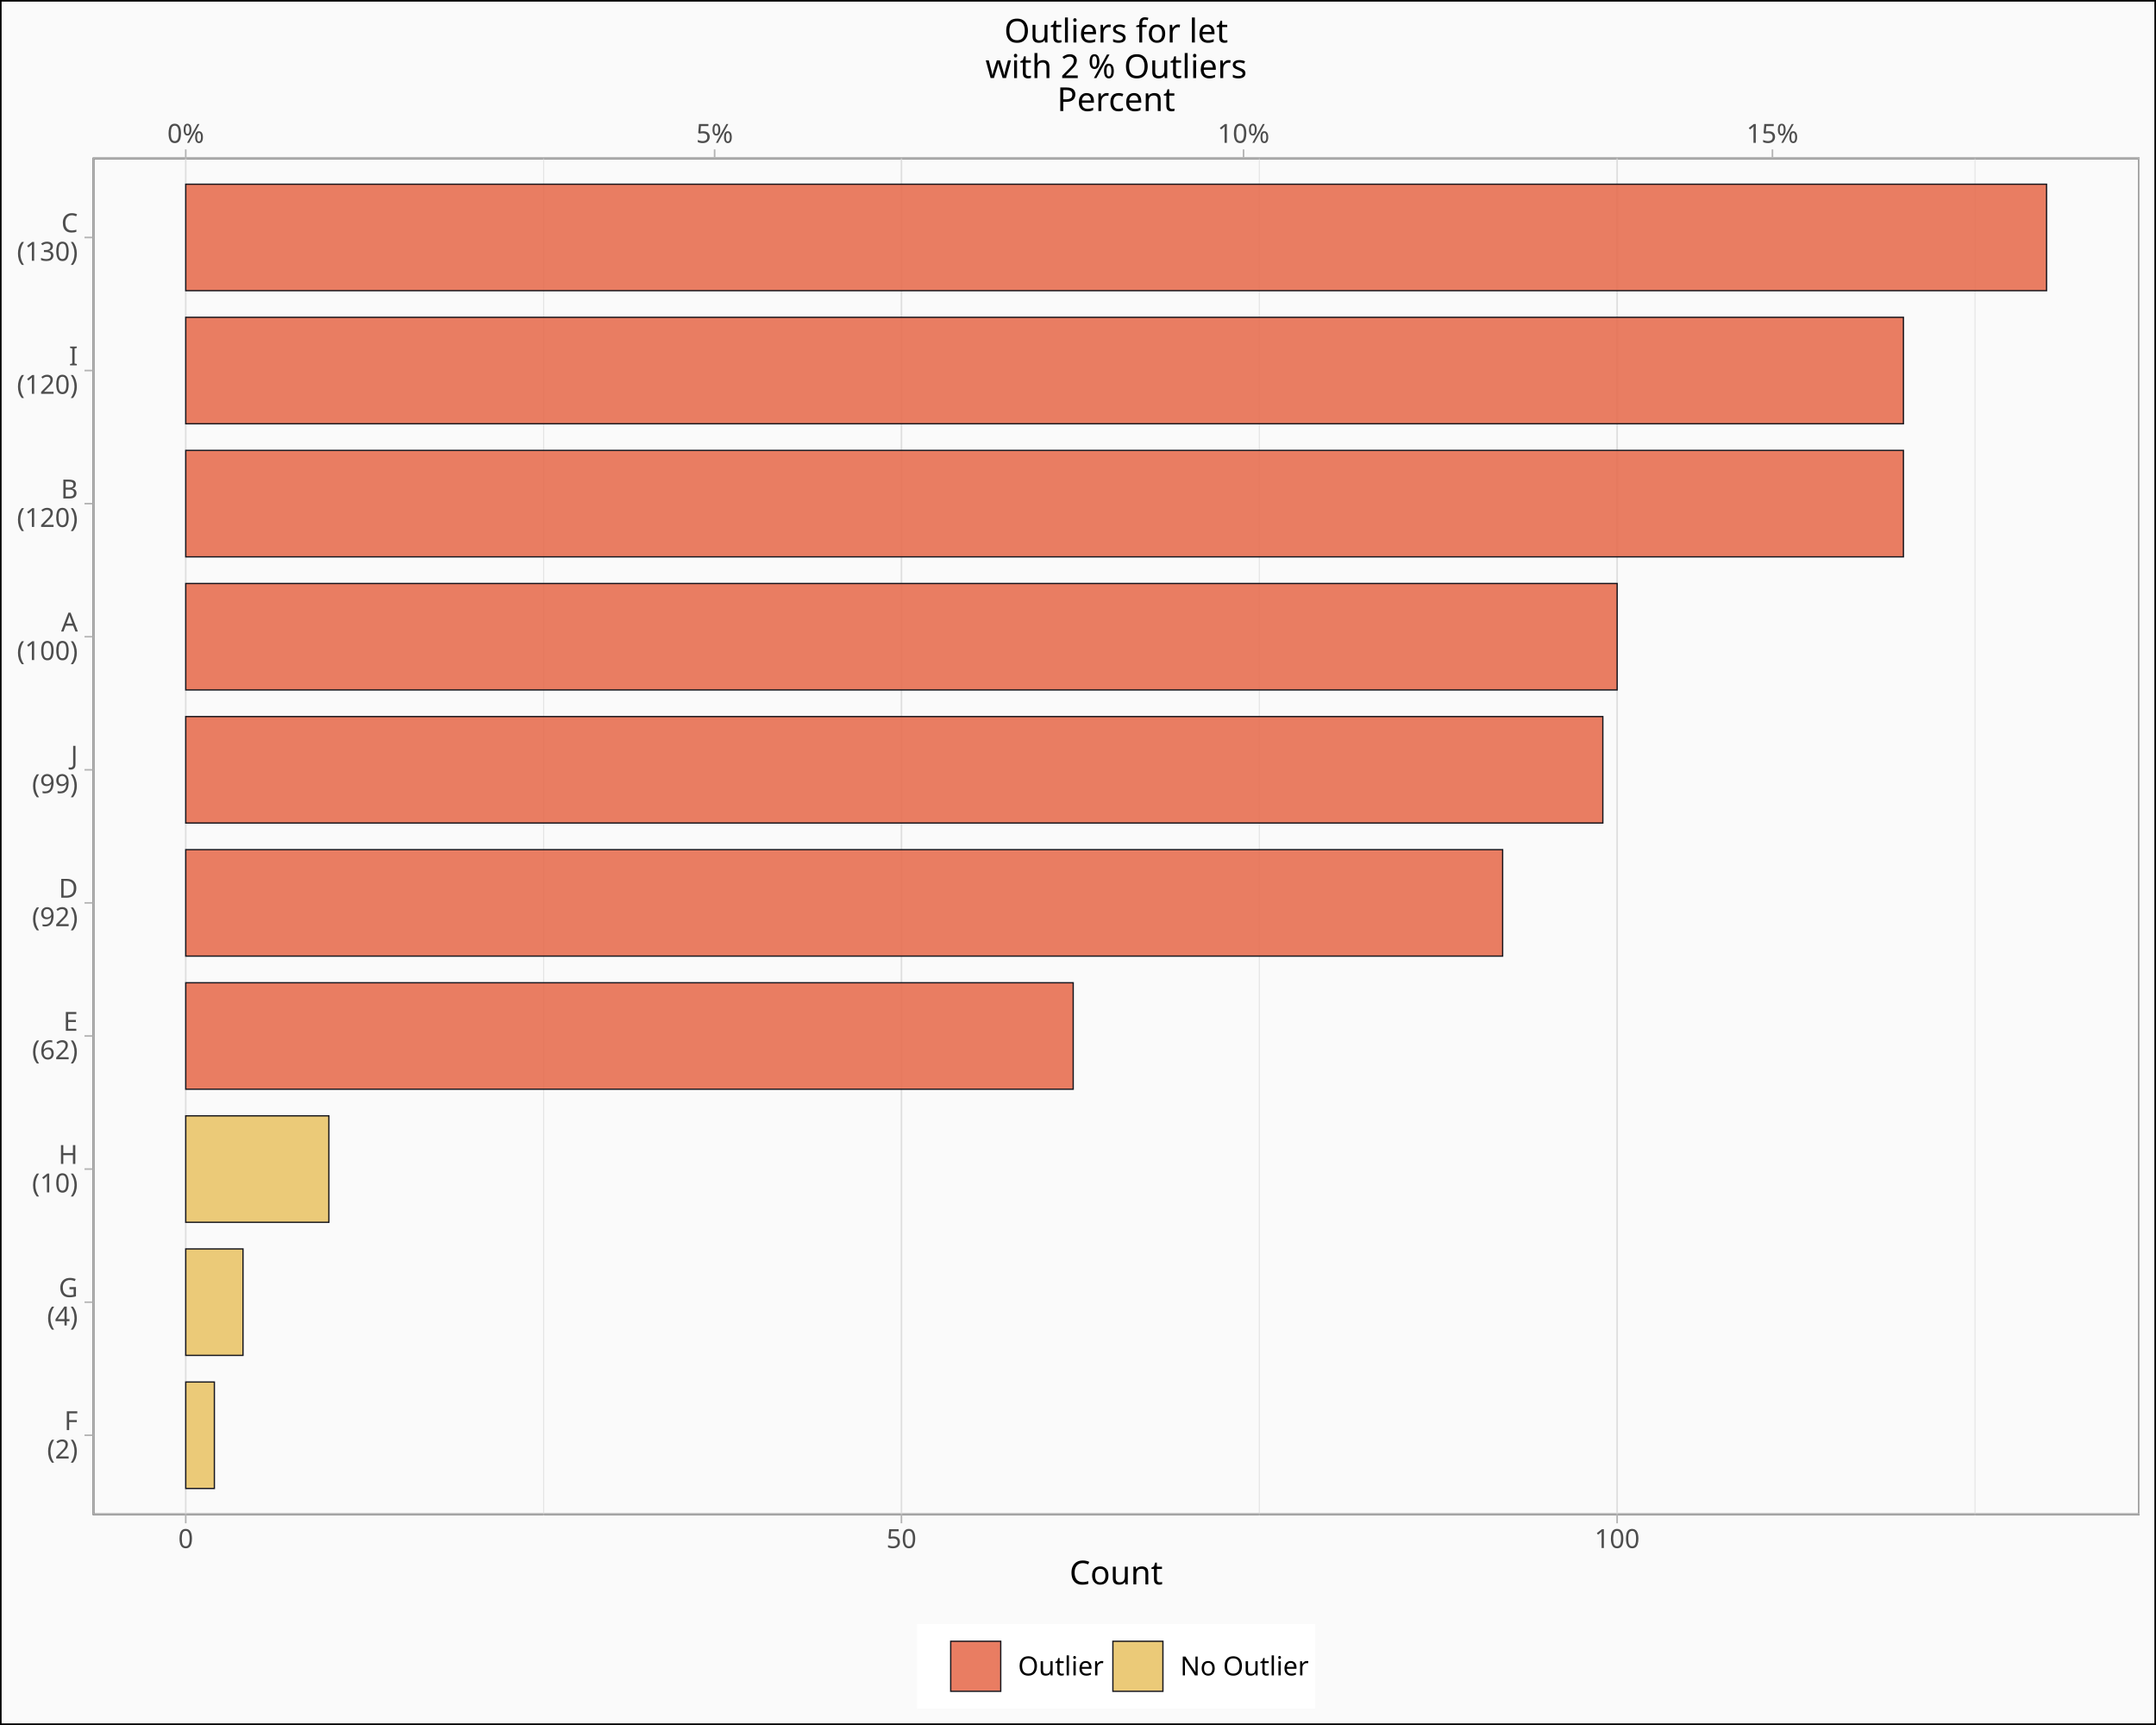
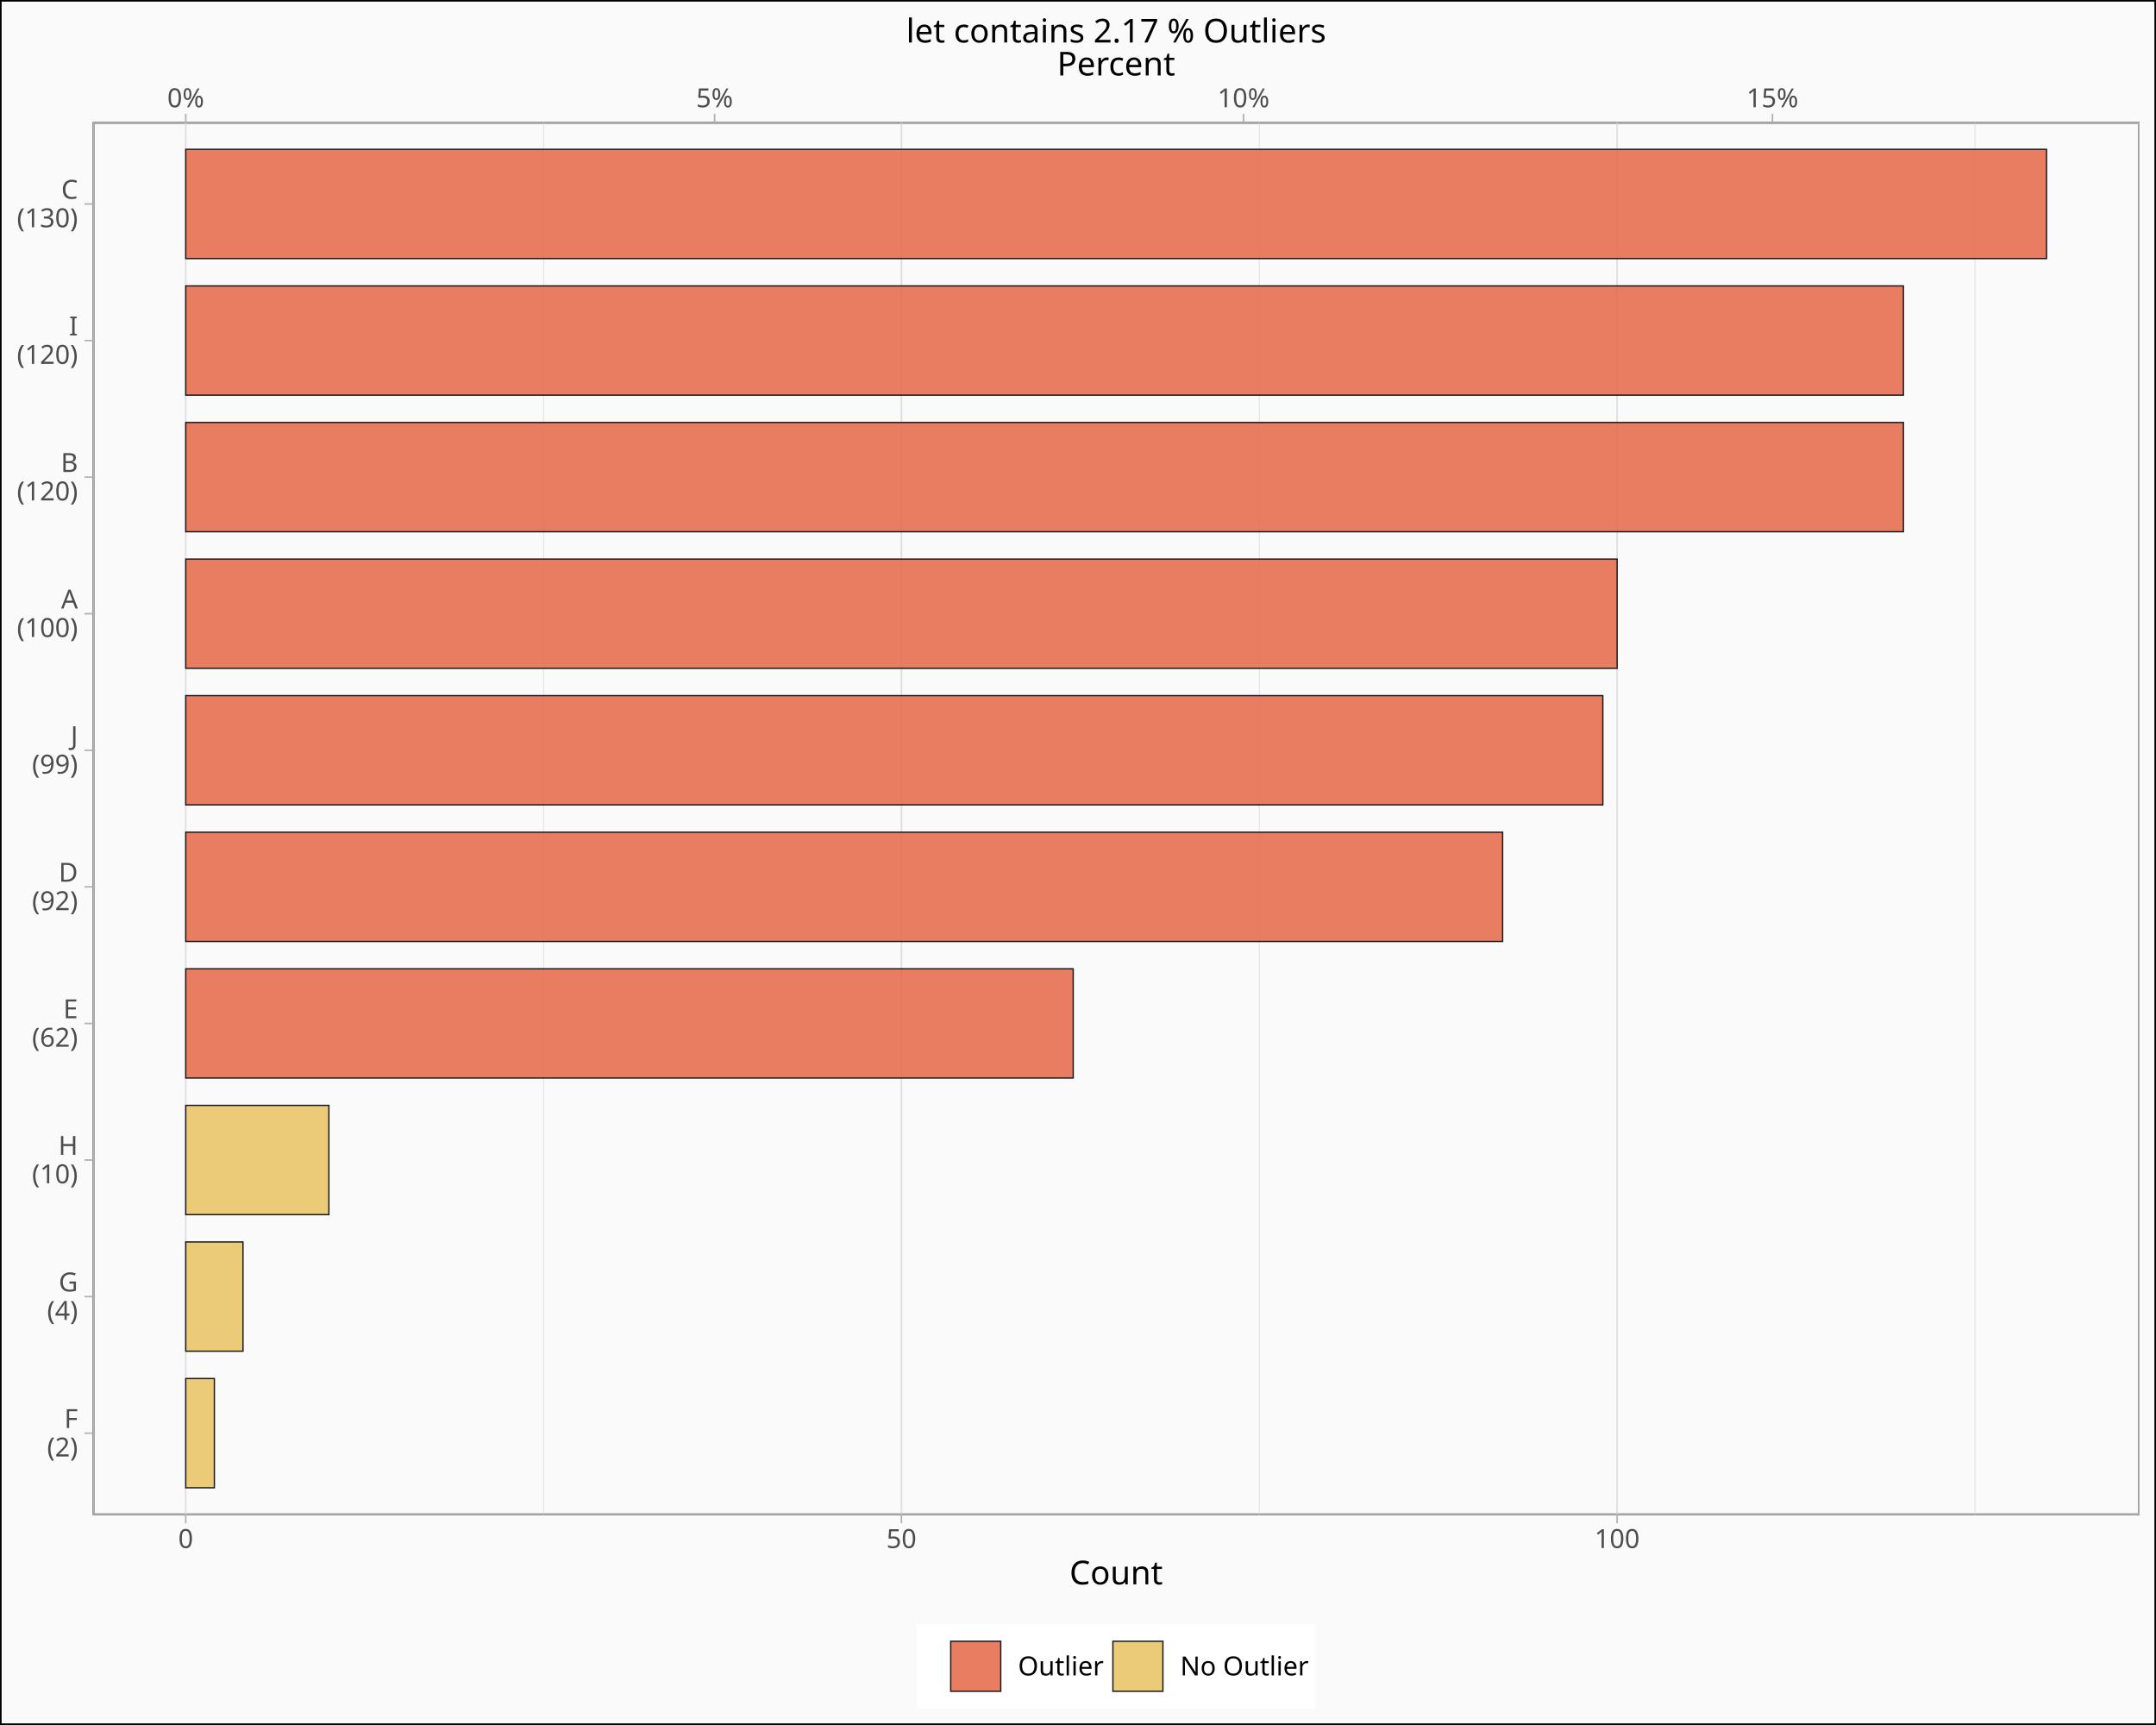
<svg xmlns="http://www.w3.org/2000/svg" class="svglite" data-engine-version="2.0" width="720.00pt" height="576.00pt" viewBox="0 0 720.00 576.00">
  <defs>
    <style type="text/css">
    .svglite line, .svglite polyline, .svglite polygon, .svglite path, .svglite rect, .svglite circle {
      fill: none;
      stroke: #000000;
      stroke-linecap: round;
      stroke-linejoin: round;
      stroke-miterlimit: 10.00;
    }
  </style>
  </defs>
  <rect width="100%" height="100%" style="stroke: none; fill: #FFFFFF;" />
  <defs>
    <clipPath id="cpMC4wMHw3MjAuMDB8MC4wMHw1NzYuMDA=">
      <rect x="0.00" y="0.00" width="720.00" height="576.00" />
    </clipPath>
  </defs>
  <g clip-path="url(#cpMC4wMHw3MjAuMDB8MC4wMHw1NzYuMDA=)">
    <rect x="0.00" y="0.00" width="720.00" height="576.00" style="stroke-width: 1.07; fill: #FAFAFA;" />
  </g>
  <defs>
-     <clipPath id="cpMzAuOTZ8NzE0LjUyfDUyLjYyfDUwNS45MQ==">
-       <rect x="30.96" y="52.62" width="683.57" height="453.29" />
+     <clipPath id="cpMzAuOTZ8NzE0LjUyfDQwLjc0fDUwNS45MQ==">
+       <rect x="30.96" y="40.74" width="683.57" height="465.17" />
    </clipPath>
  </defs>
-   <g clip-path="url(#cpMzAuOTZ8NzE0LjUyfDUyLjYyfDUwNS45MQ==)">
-     <rect x="30.96" y="52.62" width="683.57" height="453.29" style="stroke-width: 1.07; fill: #FAFAFA;" />
-     <polyline points="181.53,505.91 181.53,52.62 " style="stroke-width: 0.27; stroke: #DEDEDE; stroke-linecap: butt;" />
-     <polyline points="420.54,505.91 420.54,52.62 " style="stroke-width: 0.27; stroke: #DEDEDE; stroke-linecap: butt;" />
-     <polyline points="659.55,505.91 659.55,52.62 " style="stroke-width: 0.27; stroke: #DEDEDE; stroke-linecap: butt;" />
-     <polyline points="62.03,505.91 62.03,52.62 " style="stroke-width: 0.53; stroke: #DEDEDE; stroke-linecap: butt;" />
-     <polyline points="301.04,505.91 301.04,52.62 " style="stroke-width: 0.53; stroke: #DEDEDE; stroke-linecap: butt;" />
-     <polyline points="540.04,505.91 540.04,52.62 " style="stroke-width: 0.53; stroke: #DEDEDE; stroke-linecap: butt;" />
-     <rect x="62.03" y="194.83" width="478.02" height="35.55" style="stroke-width: 0.43; stroke: #16161D; stroke-linecap: butt; stroke-linejoin: miter; fill: #E76F51; fill-opacity: 0.90;" />
-     <rect x="62.03" y="150.39" width="573.62" height="35.55" style="stroke-width: 0.43; stroke: #16161D; stroke-linecap: butt; stroke-linejoin: miter; fill: #E76F51; fill-opacity: 0.90;" />
-     <rect x="62.03" y="61.51" width="621.42" height="35.55" style="stroke-width: 0.43; stroke: #16161D; stroke-linecap: butt; stroke-linejoin: miter; fill: #E76F51; fill-opacity: 0.90;" />
-     <rect x="62.03" y="283.71" width="439.78" height="35.55" style="stroke-width: 0.43; stroke: #16161D; stroke-linecap: butt; stroke-linejoin: miter; fill: #E76F51; fill-opacity: 0.90;" />
-     <rect x="62.03" y="328.15" width="296.37" height="35.55" style="stroke-width: 0.43; stroke: #16161D; stroke-linecap: butt; stroke-linejoin: miter; fill: #E76F51; fill-opacity: 0.90;" />
-     <rect x="62.03" y="461.47" width="9.56" height="35.55" style="stroke-width: 0.43; stroke: #16161D; stroke-linecap: butt; stroke-linejoin: miter; fill: #E9C46A; fill-opacity: 0.90;" />
-     <rect x="62.03" y="417.03" width="19.12" height="35.55" style="stroke-width: 0.43; stroke: #16161D; stroke-linecap: butt; stroke-linejoin: miter; fill: #E9C46A; fill-opacity: 0.90;" />
-     <rect x="62.03" y="372.59" width="47.80" height="35.55" style="stroke-width: 0.43; stroke: #16161D; stroke-linecap: butt; stroke-linejoin: miter; fill: #E9C46A; fill-opacity: 0.90;" />
-     <rect x="62.03" y="105.95" width="573.62" height="35.55" style="stroke-width: 0.43; stroke: #16161D; stroke-linecap: butt; stroke-linejoin: miter; fill: #E76F51; fill-opacity: 0.90;" />
-     <rect x="62.03" y="239.27" width="473.24" height="35.55" style="stroke-width: 0.43; stroke: #16161D; stroke-linecap: butt; stroke-linejoin: miter; fill: #E76F51; fill-opacity: 0.90;" />
-     <rect x="30.96" y="52.62" width="683.57" height="453.29" style="stroke-width: 1.07; stroke: #B3B3B3;" />
+   <g clip-path="url(#cpMzAuOTZ8NzE0LjUyfDQwLjc0fDUwNS45MQ==)">
+     <rect x="30.96" y="40.74" width="683.57" height="465.17" style="stroke-width: 1.07; fill: #FAFAFA;" />
+     <polyline points="181.53,505.91 181.53,40.74 " style="stroke-width: 0.27; stroke: #DEDEDE; stroke-linecap: butt;" />
+     <polyline points="420.54,505.91 420.54,40.74 " style="stroke-width: 0.27; stroke: #DEDEDE; stroke-linecap: butt;" />
+     <polyline points="659.55,505.91 659.55,40.74 " style="stroke-width: 0.27; stroke: #DEDEDE; stroke-linecap: butt;" />
+     <polyline points="62.03,505.91 62.03,40.74 " style="stroke-width: 0.53; stroke: #DEDEDE; stroke-linecap: butt;" />
+     <polyline points="301.04,505.91 301.04,40.74 " style="stroke-width: 0.53; stroke: #DEDEDE; stroke-linecap: butt;" />
+     <polyline points="540.04,505.91 540.04,40.74 " style="stroke-width: 0.53; stroke: #DEDEDE; stroke-linecap: butt;" />
+     <rect x="62.03" y="186.68" width="478.02" height="36.48" style="stroke-width: 0.43; stroke: #16161D; stroke-linecap: butt; stroke-linejoin: miter; fill: #E76F51; fill-opacity: 0.90;" />
+     <rect x="62.03" y="141.07" width="573.62" height="36.48" style="stroke-width: 0.43; stroke: #16161D; stroke-linecap: butt; stroke-linejoin: miter; fill: #E76F51; fill-opacity: 0.90;" />
+     <rect x="62.03" y="49.86" width="621.42" height="36.48" style="stroke-width: 0.43; stroke: #16161D; stroke-linecap: butt; stroke-linejoin: miter; fill: #E76F51; fill-opacity: 0.90;" />
+     <rect x="62.03" y="277.89" width="439.78" height="36.48" style="stroke-width: 0.43; stroke: #16161D; stroke-linecap: butt; stroke-linejoin: miter; fill: #E76F51; fill-opacity: 0.90;" />
+     <rect x="62.03" y="323.49" width="296.37" height="36.48" style="stroke-width: 0.43; stroke: #16161D; stroke-linecap: butt; stroke-linejoin: miter; fill: #E76F51; fill-opacity: 0.90;" />
+     <rect x="62.03" y="460.31" width="9.56" height="36.48" style="stroke-width: 0.43; stroke: #16161D; stroke-linecap: butt; stroke-linejoin: miter; fill: #E9C46A; fill-opacity: 0.90;" />
+     <rect x="62.03" y="414.70" width="19.12" height="36.48" style="stroke-width: 0.43; stroke: #16161D; stroke-linecap: butt; stroke-linejoin: miter; fill: #E9C46A; fill-opacity: 0.90;" />
+     <rect x="62.03" y="369.10" width="47.80" height="36.48" style="stroke-width: 0.43; stroke: #16161D; stroke-linecap: butt; stroke-linejoin: miter; fill: #E9C46A; fill-opacity: 0.90;" />
+     <rect x="62.03" y="95.47" width="573.62" height="36.48" style="stroke-width: 0.43; stroke: #16161D; stroke-linecap: butt; stroke-linejoin: miter; fill: #E76F51; fill-opacity: 0.90;" />
+     <rect x="62.03" y="232.28" width="473.24" height="36.48" style="stroke-width: 0.43; stroke: #16161D; stroke-linecap: butt; stroke-linejoin: miter; fill: #E76F51; fill-opacity: 0.90;" />
+     <rect x="30.96" y="40.74" width="683.57" height="465.17" style="stroke-width: 1.07; stroke: #B3B3B3;" />
  </g>
  <g clip-path="url(#cpMC4wMHw3MjAuMDB8MC4wMHw1NzYuMDA=)">
-     <text x="62.03" y="47.69" text-anchor="middle" style="font-size: 8.80px; fill: #4D4D4D; font-family: sans;" textLength="12.72px" lengthAdjust="spacingAndGlyphs">0%</text>
-     <text x="238.65" y="47.69" text-anchor="middle" style="font-size: 8.80px; fill: #4D4D4D; font-family: sans;" textLength="12.72px" lengthAdjust="spacingAndGlyphs">5%</text>
-     <text x="415.28" y="47.69" text-anchor="middle" style="font-size: 8.80px; fill: #4D4D4D; font-family: sans;" textLength="17.61px" lengthAdjust="spacingAndGlyphs">10%</text>
-     <text x="591.91" y="47.69" text-anchor="middle" style="font-size: 8.80px; fill: #4D4D4D; font-family: sans;" textLength="17.61px" lengthAdjust="spacingAndGlyphs">15%</text>
-     <polyline points="62.03,52.62 62.03,49.88 " style="stroke-width: 0.53; stroke: #B3B3B3; stroke-linecap: butt;" />
-     <polyline points="238.65,52.62 238.65,49.88 " style="stroke-width: 0.53; stroke: #B3B3B3; stroke-linecap: butt;" />
-     <polyline points="415.28,52.62 415.28,49.88 " style="stroke-width: 0.53; stroke: #B3B3B3; stroke-linecap: butt;" />
-     <polyline points="591.91,52.62 591.91,49.88 " style="stroke-width: 0.53; stroke: #B3B3B3; stroke-linecap: butt;" />
-     <text x="26.02" y="477.53" text-anchor="end" style="font-size: 8.80px; fill: #4D4D4D; font-family: sans;" textLength="7.82px" lengthAdjust="spacingAndGlyphs">F </text>
-     <text x="26.02" y="487.03" text-anchor="end" style="font-size: 8.80px; fill: #4D4D4D; font-family: sans;" textLength="10.76px" lengthAdjust="spacingAndGlyphs">(2)</text>
-     <text x="26.02" y="433.09" text-anchor="end" style="font-size: 8.80px; fill: #4D4D4D; font-family: sans;" textLength="9.29px" lengthAdjust="spacingAndGlyphs">G </text>
-     <text x="26.02" y="442.59" text-anchor="end" style="font-size: 8.80px; fill: #4D4D4D; font-family: sans;" textLength="10.76px" lengthAdjust="spacingAndGlyphs">(4)</text>
-     <text x="26.02" y="388.65" text-anchor="end" style="font-size: 8.80px; fill: #4D4D4D; font-family: sans;" textLength="8.80px" lengthAdjust="spacingAndGlyphs">H </text>
-     <text x="26.02" y="398.15" text-anchor="end" style="font-size: 8.80px; fill: #4D4D4D; font-family: sans;" textLength="15.65px" lengthAdjust="spacingAndGlyphs">(10)</text>
-     <text x="26.02" y="344.20" text-anchor="end" style="font-size: 8.80px; fill: #4D4D4D; font-family: sans;" textLength="8.32px" lengthAdjust="spacingAndGlyphs">E </text>
-     <text x="26.02" y="353.71" text-anchor="end" style="font-size: 8.80px; fill: #4D4D4D; font-family: sans;" textLength="15.65px" lengthAdjust="spacingAndGlyphs">(62)</text>
-     <text x="26.02" y="299.76" text-anchor="end" style="font-size: 8.80px; fill: #4D4D4D; font-family: sans;" textLength="8.80px" lengthAdjust="spacingAndGlyphs">D </text>
-     <text x="26.02" y="309.27" text-anchor="end" style="font-size: 8.80px; fill: #4D4D4D; font-family: sans;" textLength="15.65px" lengthAdjust="spacingAndGlyphs">(92)</text>
-     <text x="26.02" y="255.32" text-anchor="end" style="font-size: 8.80px; fill: #4D4D4D; font-family: sans;" textLength="6.85px" lengthAdjust="spacingAndGlyphs">J </text>
-     <text x="26.02" y="264.83" text-anchor="end" style="font-size: 8.80px; fill: #4D4D4D; font-family: sans;" textLength="15.65px" lengthAdjust="spacingAndGlyphs">(99)</text>
-     <text x="26.02" y="210.88" text-anchor="end" style="font-size: 8.80px; fill: #4D4D4D; font-family: sans;" textLength="8.32px" lengthAdjust="spacingAndGlyphs">A </text>
-     <text x="26.02" y="220.39" text-anchor="end" style="font-size: 8.80px; fill: #4D4D4D; font-family: sans;" textLength="20.54px" lengthAdjust="spacingAndGlyphs">(100)</text>
-     <text x="26.02" y="166.44" text-anchor="end" style="font-size: 8.80px; fill: #4D4D4D; font-family: sans;" textLength="8.32px" lengthAdjust="spacingAndGlyphs">B </text>
-     <text x="26.02" y="175.95" text-anchor="end" style="font-size: 8.80px; fill: #4D4D4D; font-family: sans;" textLength="20.54px" lengthAdjust="spacingAndGlyphs">(120)</text>
-     <text x="26.02" y="122.00" text-anchor="end" style="font-size: 8.80px; fill: #4D4D4D; font-family: sans;" textLength="4.89px" lengthAdjust="spacingAndGlyphs">I </text>
-     <text x="26.02" y="131.51" text-anchor="end" style="font-size: 8.80px; fill: #4D4D4D; font-family: sans;" textLength="20.54px" lengthAdjust="spacingAndGlyphs">(120)</text>
-     <text x="26.02" y="77.56" text-anchor="end" style="font-size: 8.80px; fill: #4D4D4D; font-family: sans;" textLength="8.80px" lengthAdjust="spacingAndGlyphs">C </text>
-     <text x="26.02" y="87.07" text-anchor="end" style="font-size: 8.80px; fill: #4D4D4D; font-family: sans;" textLength="20.54px" lengthAdjust="spacingAndGlyphs">(130)</text>
-     <polyline points="28.22,479.25 30.96,479.25 " style="stroke-width: 0.53; stroke: #B3B3B3; stroke-linecap: butt;" />
-     <polyline points="28.22,434.81 30.96,434.81 " style="stroke-width: 0.53; stroke: #B3B3B3; stroke-linecap: butt;" />
-     <polyline points="28.22,390.37 30.96,390.37 " style="stroke-width: 0.53; stroke: #B3B3B3; stroke-linecap: butt;" />
-     <polyline points="28.22,345.93 30.96,345.93 " style="stroke-width: 0.53; stroke: #B3B3B3; stroke-linecap: butt;" />
-     <polyline points="28.22,301.49 30.96,301.49 " style="stroke-width: 0.53; stroke: #B3B3B3; stroke-linecap: butt;" />
-     <polyline points="28.22,257.05 30.96,257.05 " style="stroke-width: 0.53; stroke: #B3B3B3; stroke-linecap: butt;" />
-     <polyline points="28.22,212.61 30.96,212.61 " style="stroke-width: 0.53; stroke: #B3B3B3; stroke-linecap: butt;" />
-     <polyline points="28.22,168.17 30.96,168.17 " style="stroke-width: 0.53; stroke: #B3B3B3; stroke-linecap: butt;" />
-     <polyline points="28.22,123.73 30.96,123.73 " style="stroke-width: 0.53; stroke: #B3B3B3; stroke-linecap: butt;" />
-     <polyline points="28.22,79.29 30.96,79.29 " style="stroke-width: 0.53; stroke: #B3B3B3; stroke-linecap: butt;" />
+     <text x="62.03" y="35.81" text-anchor="middle" style="font-size: 8.80px; fill: #4D4D4D; font-family: sans;" textLength="12.72px" lengthAdjust="spacingAndGlyphs">0%</text>
+     <text x="238.65" y="35.81" text-anchor="middle" style="font-size: 8.80px; fill: #4D4D4D; font-family: sans;" textLength="12.72px" lengthAdjust="spacingAndGlyphs">5%</text>
+     <text x="415.28" y="35.81" text-anchor="middle" style="font-size: 8.80px; fill: #4D4D4D; font-family: sans;" textLength="17.61px" lengthAdjust="spacingAndGlyphs">10%</text>
+     <text x="591.91" y="35.81" text-anchor="middle" style="font-size: 8.80px; fill: #4D4D4D; font-family: sans;" textLength="17.61px" lengthAdjust="spacingAndGlyphs">15%</text>
+     <polyline points="62.03,40.74 62.03,38.00 " style="stroke-width: 0.53; stroke: #B3B3B3; stroke-linecap: butt;" />
+     <polyline points="238.65,40.74 238.65,38.00 " style="stroke-width: 0.53; stroke: #B3B3B3; stroke-linecap: butt;" />
+     <polyline points="415.28,40.74 415.28,38.00 " style="stroke-width: 0.53; stroke: #B3B3B3; stroke-linecap: butt;" />
+     <polyline points="591.91,40.74 591.91,38.00 " style="stroke-width: 0.53; stroke: #B3B3B3; stroke-linecap: butt;" />
+     <text x="26.02" y="476.83" text-anchor="end" style="font-size: 8.80px; fill: #4D4D4D; font-family: sans;" textLength="7.82px" lengthAdjust="spacingAndGlyphs">F </text>
+     <text x="26.02" y="486.33" text-anchor="end" style="font-size: 8.80px; fill: #4D4D4D; font-family: sans;" textLength="10.76px" lengthAdjust="spacingAndGlyphs">(2)</text>
+     <text x="26.02" y="431.22" text-anchor="end" style="font-size: 8.80px; fill: #4D4D4D; font-family: sans;" textLength="9.29px" lengthAdjust="spacingAndGlyphs">G </text>
+     <text x="26.02" y="440.73" text-anchor="end" style="font-size: 8.80px; fill: #4D4D4D; font-family: sans;" textLength="10.76px" lengthAdjust="spacingAndGlyphs">(4)</text>
+     <text x="26.02" y="385.62" text-anchor="end" style="font-size: 8.80px; fill: #4D4D4D; font-family: sans;" textLength="8.80px" lengthAdjust="spacingAndGlyphs">H </text>
+     <text x="26.02" y="395.12" text-anchor="end" style="font-size: 8.80px; fill: #4D4D4D; font-family: sans;" textLength="15.65px" lengthAdjust="spacingAndGlyphs">(10)</text>
+     <text x="26.02" y="340.01" text-anchor="end" style="font-size: 8.80px; fill: #4D4D4D; font-family: sans;" textLength="8.32px" lengthAdjust="spacingAndGlyphs">E </text>
+     <text x="26.02" y="349.52" text-anchor="end" style="font-size: 8.80px; fill: #4D4D4D; font-family: sans;" textLength="15.65px" lengthAdjust="spacingAndGlyphs">(62)</text>
+     <text x="26.02" y="294.41" text-anchor="end" style="font-size: 8.80px; fill: #4D4D4D; font-family: sans;" textLength="8.80px" lengthAdjust="spacingAndGlyphs">D </text>
+     <text x="26.02" y="303.91" text-anchor="end" style="font-size: 8.80px; fill: #4D4D4D; font-family: sans;" textLength="15.65px" lengthAdjust="spacingAndGlyphs">(92)</text>
+     <text x="26.02" y="248.80" text-anchor="end" style="font-size: 8.80px; fill: #4D4D4D; font-family: sans;" textLength="6.85px" lengthAdjust="spacingAndGlyphs">J </text>
+     <text x="26.02" y="258.31" text-anchor="end" style="font-size: 8.80px; fill: #4D4D4D; font-family: sans;" textLength="15.65px" lengthAdjust="spacingAndGlyphs">(99)</text>
+     <text x="26.02" y="203.20" text-anchor="end" style="font-size: 8.80px; fill: #4D4D4D; font-family: sans;" textLength="8.32px" lengthAdjust="spacingAndGlyphs">A </text>
+     <text x="26.02" y="212.70" text-anchor="end" style="font-size: 8.80px; fill: #4D4D4D; font-family: sans;" textLength="20.54px" lengthAdjust="spacingAndGlyphs">(100)</text>
+     <text x="26.02" y="157.59" text-anchor="end" style="font-size: 8.80px; fill: #4D4D4D; font-family: sans;" textLength="8.32px" lengthAdjust="spacingAndGlyphs">B </text>
+     <text x="26.02" y="167.10" text-anchor="end" style="font-size: 8.80px; fill: #4D4D4D; font-family: sans;" textLength="20.54px" lengthAdjust="spacingAndGlyphs">(120)</text>
+     <text x="26.02" y="111.99" text-anchor="end" style="font-size: 8.80px; fill: #4D4D4D; font-family: sans;" textLength="4.89px" lengthAdjust="spacingAndGlyphs">I </text>
+     <text x="26.02" y="121.49" text-anchor="end" style="font-size: 8.80px; fill: #4D4D4D; font-family: sans;" textLength="20.54px" lengthAdjust="spacingAndGlyphs">(120)</text>
+     <text x="26.02" y="66.38" text-anchor="end" style="font-size: 8.80px; fill: #4D4D4D; font-family: sans;" textLength="8.80px" lengthAdjust="spacingAndGlyphs">C </text>
+     <text x="26.02" y="75.88" text-anchor="end" style="font-size: 8.80px; fill: #4D4D4D; font-family: sans;" textLength="20.54px" lengthAdjust="spacingAndGlyphs">(130)</text>
+     <polyline points="28.22,478.55 30.96,478.55 " style="stroke-width: 0.53; stroke: #B3B3B3; stroke-linecap: butt;" />
+     <polyline points="28.22,432.95 30.96,432.95 " style="stroke-width: 0.53; stroke: #B3B3B3; stroke-linecap: butt;" />
+     <polyline points="28.22,387.34 30.96,387.34 " style="stroke-width: 0.53; stroke: #B3B3B3; stroke-linecap: butt;" />
+     <polyline points="28.22,341.74 30.96,341.74 " style="stroke-width: 0.53; stroke: #B3B3B3; stroke-linecap: butt;" />
+     <polyline points="28.22,296.13 30.96,296.13 " style="stroke-width: 0.53; stroke: #B3B3B3; stroke-linecap: butt;" />
+     <polyline points="28.22,250.53 30.96,250.53 " style="stroke-width: 0.53; stroke: #B3B3B3; stroke-linecap: butt;" />
+     <polyline points="28.22,204.92 30.96,204.92 " style="stroke-width: 0.53; stroke: #B3B3B3; stroke-linecap: butt;" />
+     <polyline points="28.22,159.31 30.96,159.31 " style="stroke-width: 0.53; stroke: #B3B3B3; stroke-linecap: butt;" />
+     <polyline points="28.22,113.71 30.96,113.71 " style="stroke-width: 0.53; stroke: #B3B3B3; stroke-linecap: butt;" />
+     <polyline points="28.22,68.10 30.96,68.10 " style="stroke-width: 0.53; stroke: #B3B3B3; stroke-linecap: butt;" />
    <polyline points="62.03,508.65 62.03,505.91 " style="stroke-width: 0.53; stroke: #B3B3B3; stroke-linecap: butt;" />
    <polyline points="301.04,508.65 301.04,505.91 " style="stroke-width: 0.53; stroke: #B3B3B3; stroke-linecap: butt;" />
    <polyline points="540.04,508.65 540.04,505.91 " style="stroke-width: 0.53; stroke: #B3B3B3; stroke-linecap: butt;" />
    <text x="62.03" y="516.90" text-anchor="middle" style="font-size: 8.80px; fill: #4D4D4D; font-family: sans;" textLength="4.89px" lengthAdjust="spacingAndGlyphs">0</text>
    <text x="301.04" y="516.90" text-anchor="middle" style="font-size: 8.80px; fill: #4D4D4D; font-family: sans;" textLength="9.79px" lengthAdjust="spacingAndGlyphs">50</text>
    <text x="540.04" y="516.90" text-anchor="middle" style="font-size: 8.80px; fill: #4D4D4D; font-family: sans;" textLength="14.68px" lengthAdjust="spacingAndGlyphs">100</text>
-     <text x="372.74" y="37.07" text-anchor="middle" style="font-size: 11.00px; font-family: sans;" textLength="37.92px" lengthAdjust="spacingAndGlyphs">Percent</text>
+     <text x="372.74" y="25.19" text-anchor="middle" style="font-size: 11.00px; font-family: sans;" textLength="37.92px" lengthAdjust="spacingAndGlyphs">Percent</text>
    <text x="372.74" y="529.04" text-anchor="middle" style="font-size: 11.00px; font-family: sans;" textLength="29.36px" lengthAdjust="spacingAndGlyphs">Count</text>
    <rect x="306.25" y="542.28" width="132.97" height="28.24" style="stroke-width: 1.07; stroke: none; fill: #FFFFFF;" />
    <rect x="317.21" y="547.76" width="17.28" height="17.28" style="stroke-width: 1.07; stroke: none; fill: #FFFFFF;" />
    <rect x="317.49" y="548.04" width="16.71" height="16.71" style="stroke-width: 0.43; stroke: #16161D; stroke-linecap: butt; stroke-linejoin: miter; fill: #E76F51; fill-opacity: 0.90;" />
    <rect x="371.37" y="547.76" width="17.28" height="17.28" style="stroke-width: 1.07; stroke: none; fill: #FFFFFF;" />
    <rect x="371.65" y="548.04" width="16.71" height="16.71" style="stroke-width: 0.43; stroke: #16161D; stroke-linecap: butt; stroke-linejoin: miter; fill: #E9C46A; fill-opacity: 0.90;" />
    <text x="339.97" y="559.43" style="font-size: 8.80px; font-family: sans;" textLength="25.92px" lengthAdjust="spacingAndGlyphs">Outlier</text>
    <text x="394.13" y="559.43" style="font-size: 8.80px; font-family: sans;" textLength="39.62px" lengthAdjust="spacingAndGlyphs">No Outlier</text>
-     <text x="372.74" y="14.19" text-anchor="middle" style="font-size: 11.00px; font-family: sans;" textLength="68.47px" lengthAdjust="spacingAndGlyphs">Outliers for let</text>
-     <text x="372.74" y="26.07" text-anchor="middle" style="font-size: 11.00px; font-family: sans;" textLength="82.53px" lengthAdjust="spacingAndGlyphs">with 2 % Outliers</text>
+     <text x="372.74" y="14.19" text-anchor="middle" style="font-size: 11.00px; font-family: sans;" textLength="133.91px" lengthAdjust="spacingAndGlyphs">let contains 2.17 % Outliers</text>
  </g>
</svg>
